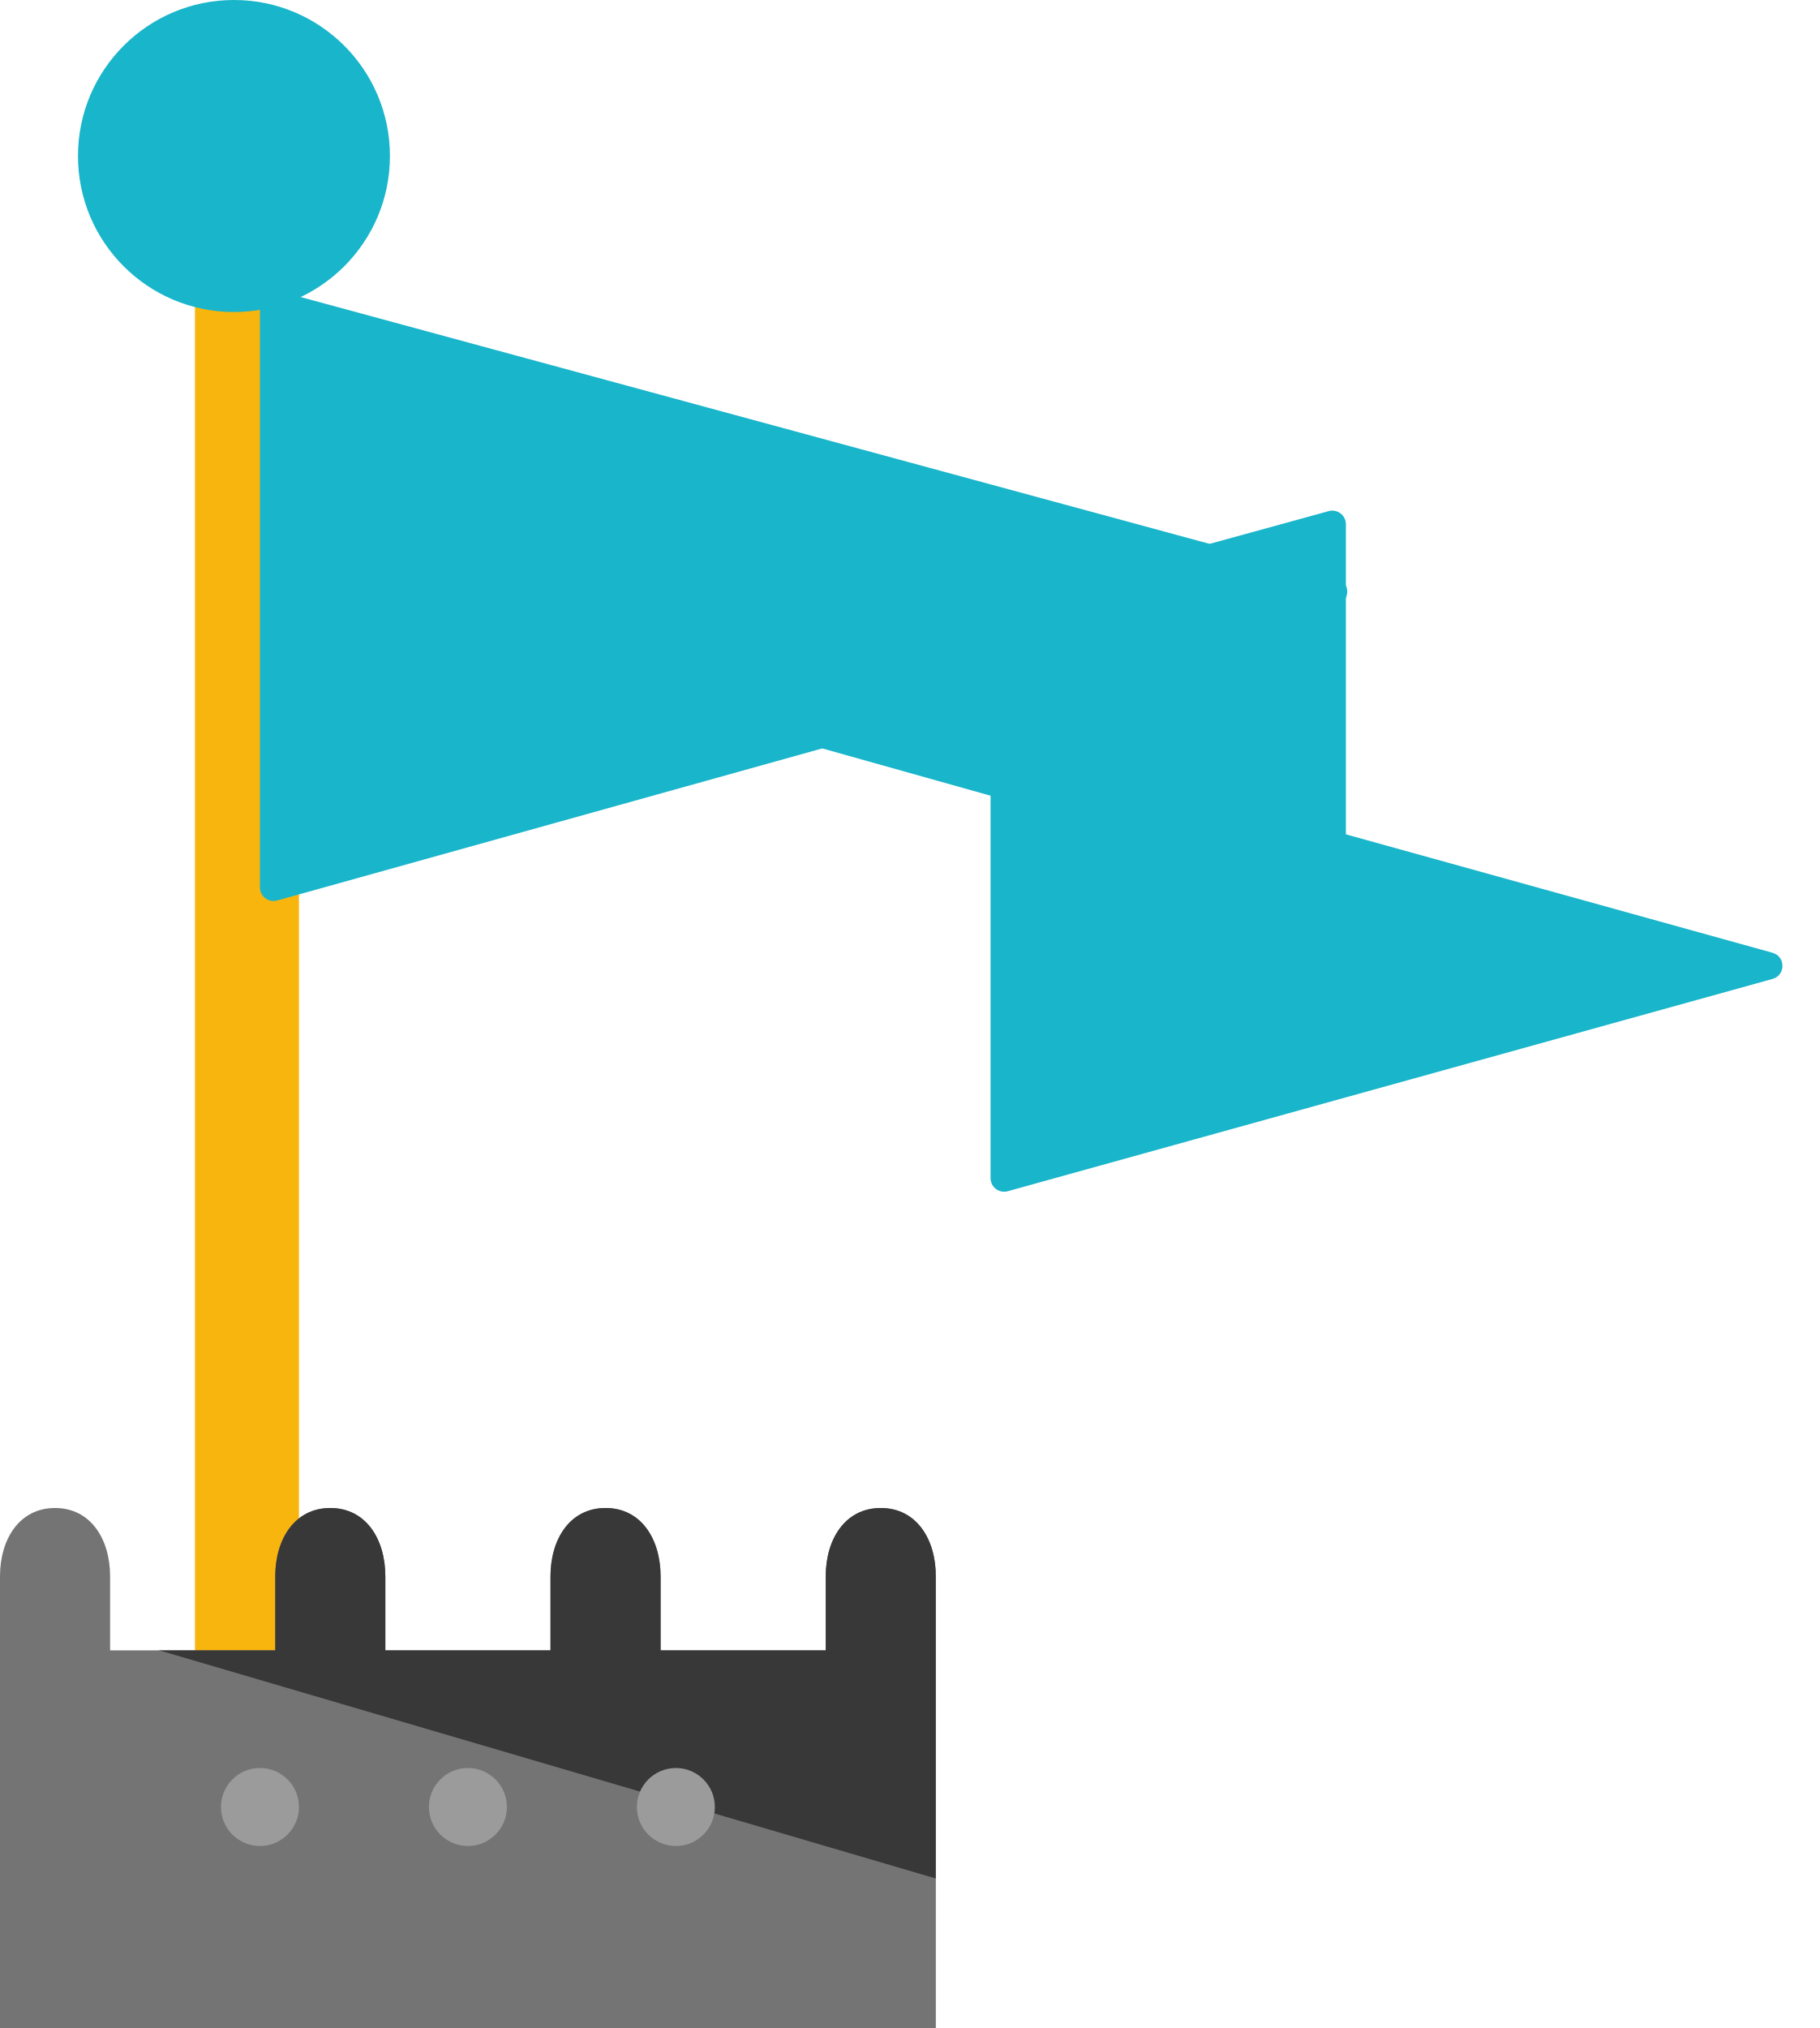
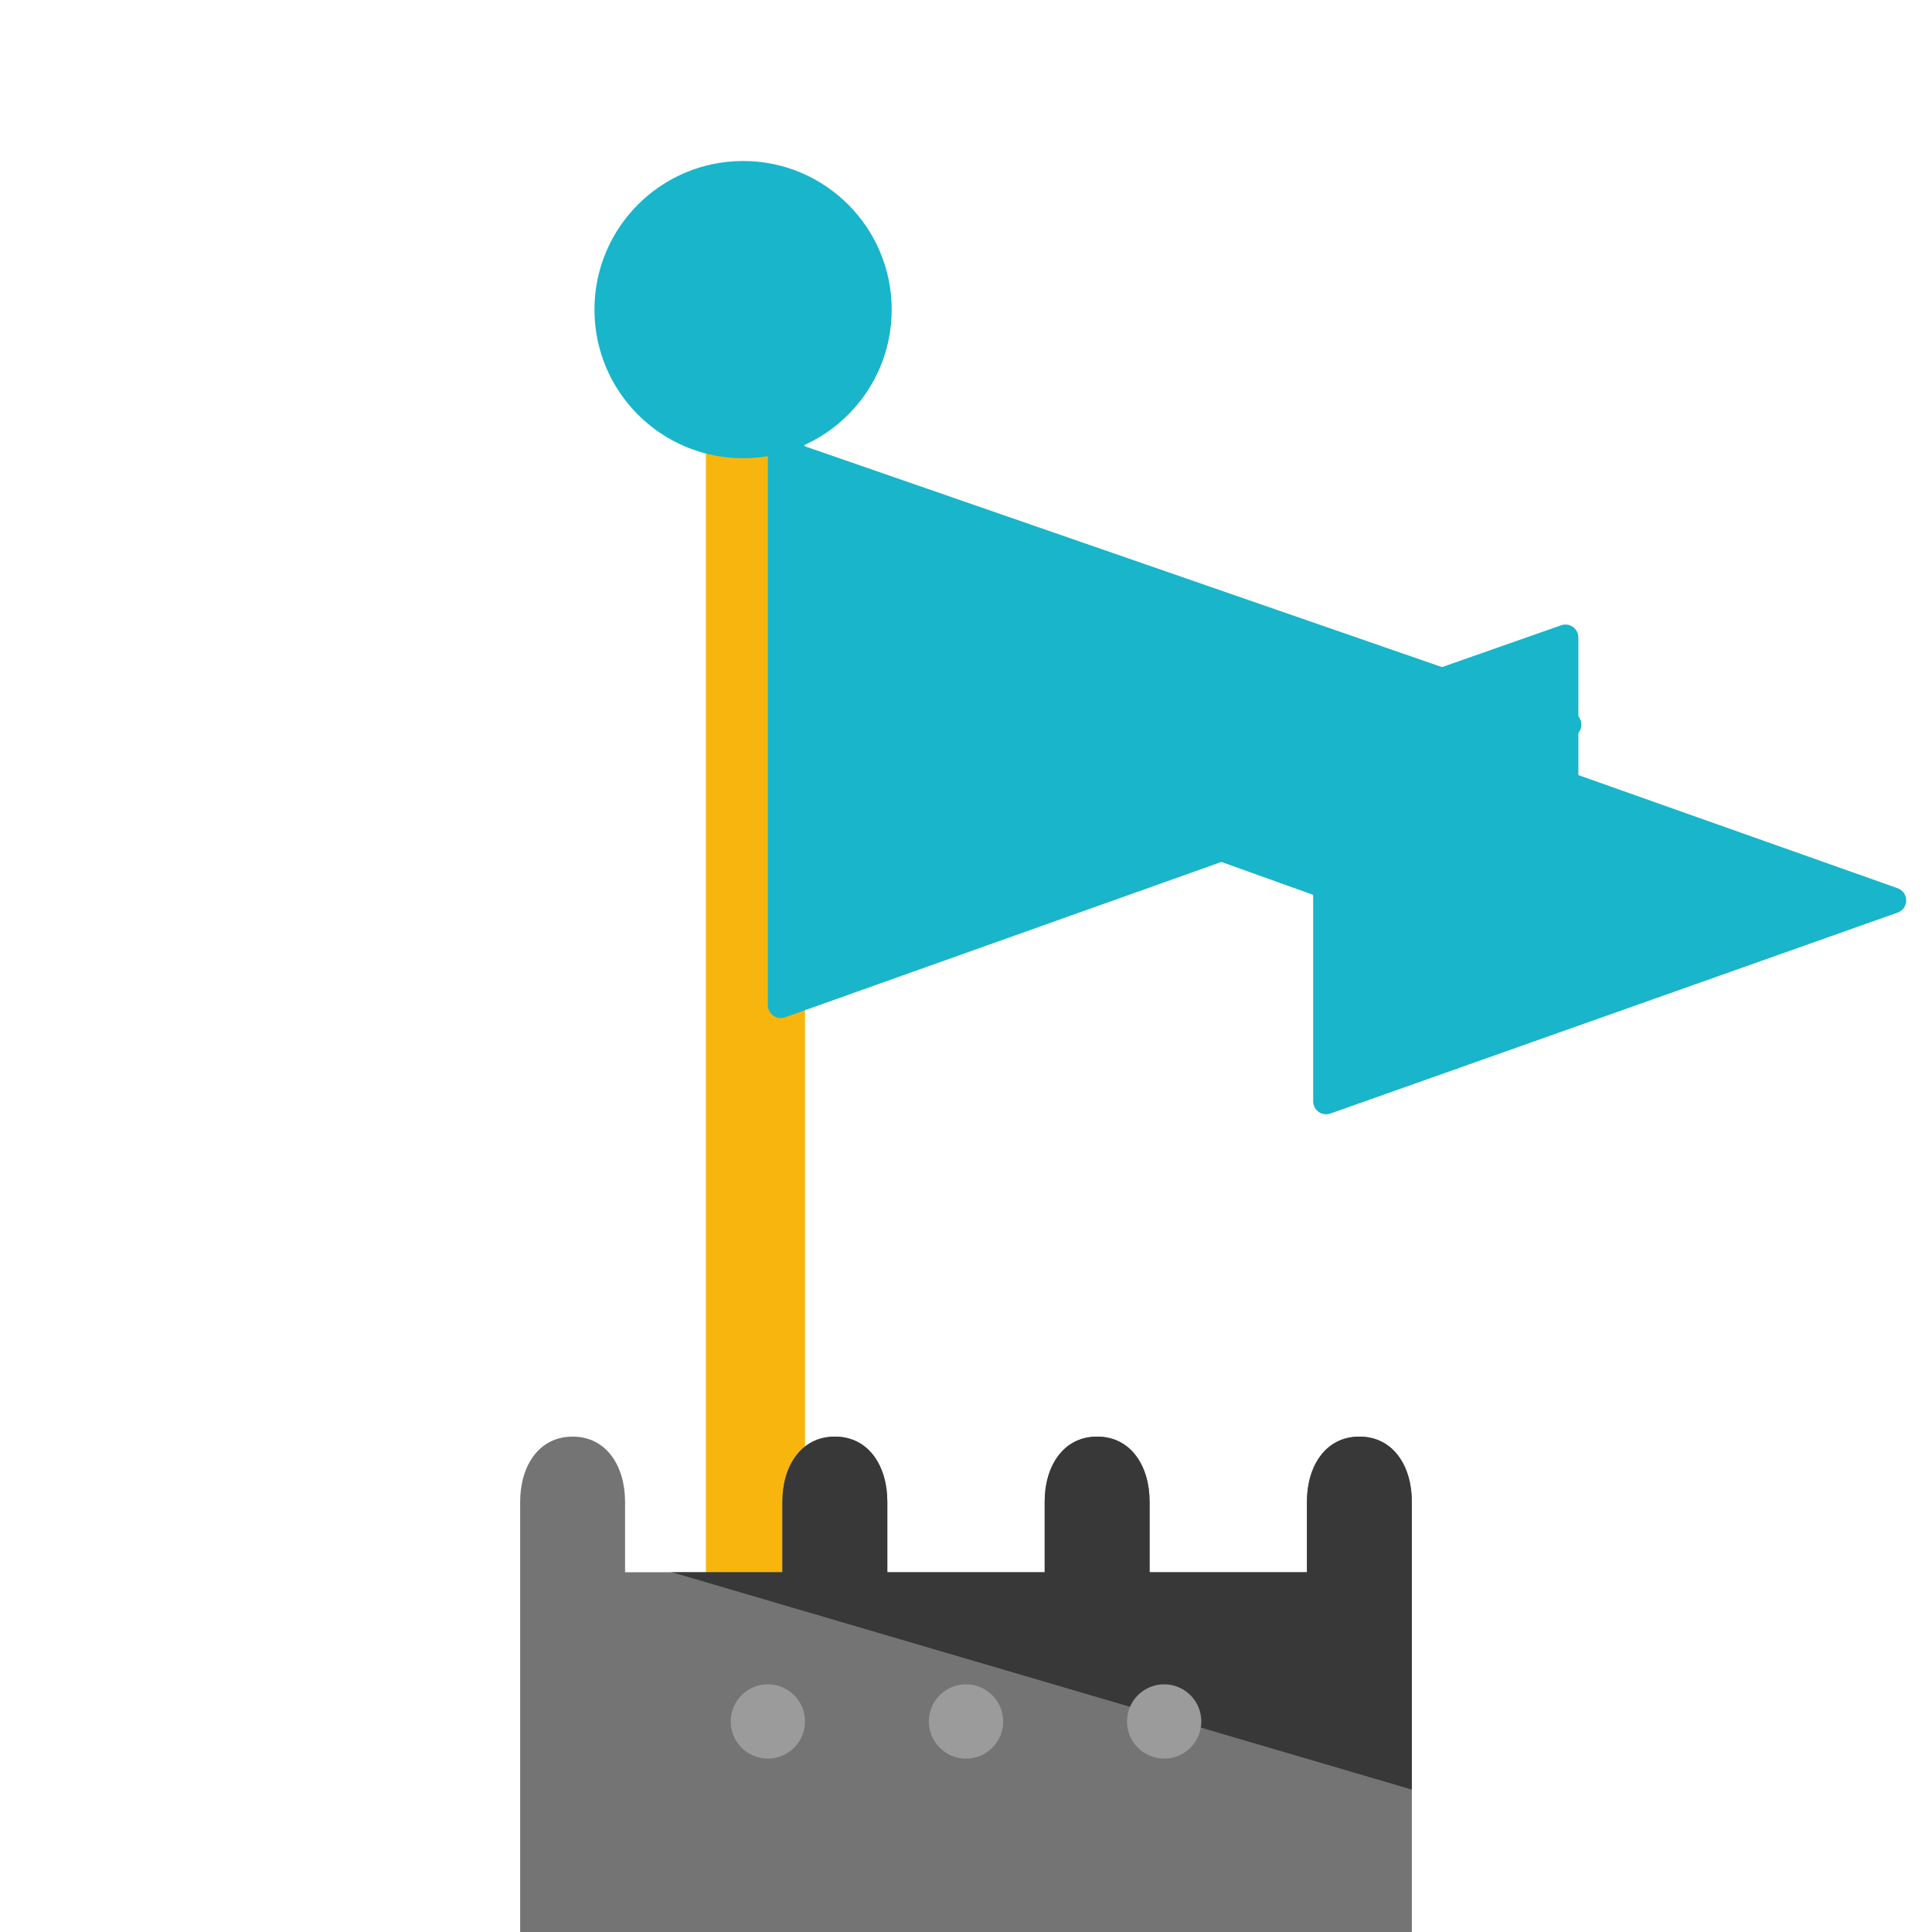
- <svg xmlns="http://www.w3.org/2000/svg" width="140" height="156" viewBox="0 0 140 156" fill="none">
-   <path d="M23 127V18.738C23 17.244 21.4 16 19 16C16.6 16 15 17.244 15 18.738V127H23Z" fill="#F8B50E" />
-   <path d="M21.319 22.358C20.655 22.178 20 22.678 20 23.367V68.261C20 68.953 20.66 69.454 21.326 69.268L102.889 46.517C103.912 46.232 103.907 44.78 102.882 44.502L21.319 22.358Z" fill="#18B5CB" />
-   <path d="M77.536 56.961C76.87 56.776 76.211 57.277 76.211 57.969V90.625C76.211 91.316 76.87 91.817 77.536 91.632L136.37 75.304C137.391 75.021 137.391 73.573 136.37 73.289L77.536 56.961Z" fill="#18B5CB" />
-   <path d="M102.226 39.317C102.892 39.134 103.549 39.635 103.549 40.325V67.508C103.549 68.201 102.887 68.702 102.22 68.515L53.318 54.777C52.298 54.49 52.302 53.043 53.323 52.762L102.226 39.317Z" fill="#18B5CB" />
-   <path d="M18 24C24.627 24 30 18.627 30 12C30 5.373 24.627 0 18 0C11.373 0 6 5.373 6 12C6 18.627 11.373 24 18 24Z" fill="#18B5CB" />
-   <path d="M72 126.949V121.255C72 118.409 70.518 116 67.765 116C65.012 116 63.529 118.409 63.529 121.255V126.949H50.824V121.255C50.824 118.409 49.341 116 46.588 116C43.835 116 42.353 118.409 42.353 121.255V126.949H29.647V121.255C29.647 118.409 28.165 116 25.412 116C22.659 116 21.177 118.409 21.177 121.255V126.949H8.471V121.255C8.471 118.409 6.988 116 4.235 116C1.482 116 8.61764e-05 118.409 8.61764e-05 121.255V126.949L0 156H72V126.949Z" fill="#747474" />
-   <mask id="mask0_805_1391" style="mask-type:alpha" maskUnits="userSpaceOnUse" x="0" y="116" width="72" height="40">
-     <path d="M72 126.949V121.255C72 118.409 70.518 116 67.765 116C65.012 116 63.529 118.409 63.529 121.255V126.949H50.824V121.255C50.824 118.409 49.341 116 46.588 116C43.835 116 42.353 118.409 42.353 121.255V126.949H29.647V121.255C29.647 118.409 28.165 116 25.412 116C22.659 116 21.177 118.409 21.177 121.255V126.949H8.471V121.255C8.471 118.409 6.988 116 4.235 116C1.482 116 8.61764e-05 118.409 8.61764e-05 121.255V126.949L0 156H72V126.949Z" fill="#545454" />
+ <svg xmlns="http://www.w3.org/2000/svg" width="156" height="156" viewBox="0 0 156 156" fill="none">
+   <path d="M65 129V31.466C65 30.121 63.4 29 61 29C58.6 29 57 30.121 57 31.466V129H65Z" fill="#F8B50E" />
+   <path d="M63.388 35.481C62.709 35.246 62 35.75 62 36.469V81.156C62 81.878 62.715 82.383 63.396 82.14L126.993 59.495C127.923 59.164 127.918 57.846 126.984 57.522L63.388 35.481Z" fill="#18B5CB" />
+   <path d="M107.426 55.494C106.746 55.253 106.032 55.758 106.032 56.48V88.927C106.032 89.649 106.746 90.153 107.426 89.912L153.219 73.689C154.147 73.36 154.147 72.047 153.219 71.718L107.426 55.494Z" fill="#18B5CB" />
+   <path d="M126.055 50.489C126.735 50.25 127.446 50.754 127.446 51.475V78.449C127.446 79.172 126.729 79.677 126.048 79.433L88.036 65.801C87.109 65.469 87.114 64.156 88.043 63.83L126.055 50.489Z" fill="#18B5CB" />
+   <path d="M60 37C66.627 37 72 31.627 72 25C72 18.373 66.627 13 60 13C53.373 13 48 18.373 48 25C48 31.627 53.373 37 60 37Z" fill="#18B5CB" />
+   <path d="M114 126.949V121.255C114 118.409 112.518 116 109.765 116C107.012 116 105.529 118.409 105.529 121.255V126.949H92.824V121.255C92.824 118.409 91.341 116 88.588 116C85.835 116 84.353 118.409 84.353 121.255V126.949H71.647V121.255C71.647 118.409 70.165 116 67.412 116C64.659 116 63.176 118.409 63.176 121.255V126.949H50.471V121.255C50.471 118.409 48.988 116 46.235 116C43.482 116 42 118.409 42 121.255V126.949L42 156H114V126.949Z" fill="#747474" />
+   <mask id="mask0_1407_932" style="mask-type:alpha" maskUnits="userSpaceOnUse" x="42" y="116" width="72" height="40">
+     <path d="M114 126.949V121.255C114 118.409 112.518 116 109.765 116C107.012 116 105.529 118.409 105.529 121.255V126.949H92.824V121.255C92.824 118.409 91.341 116 88.588 116C85.835 116 84.353 118.409 84.353 121.255V126.949H71.647V121.255C71.647 118.409 70.165 116 67.412 116C64.659 116 63.176 118.409 63.176 121.255V126.949H50.471V121.255C50.471 118.409 48.988 116 46.235 116C43.482 116 42 118.409 42 121.255V126.949L42 156H114V126.949Z" fill="#545454" />
  </mask>
-   <g mask="url(#mask0_805_1391)">
-     <path d="M8.5 116H72L72 144.5L8.5 125.848V116Z" fill="#383838" />
+   <g mask="url(#mask0_1407_932)">
+     <path d="M50.5 116H114L114 144.5L50.5 125.848V116Z" fill="#383838" />
  </g>
-   <path d="M52 142C53.657 142 55 140.657 55 139C55 137.343 53.657 136 52 136C50.343 136 49 137.343 49 139C49 140.657 50.343 142 52 142Z" fill="#9B9B9B" />
-   <path d="M36 142C37.657 142 39 140.657 39 139C39 137.343 37.657 136 36 136C34.343 136 33 137.343 33 139C33 140.657 34.343 142 36 142Z" fill="#9B9B9B" />
-   <path d="M20 142C21.657 142 23 140.657 23 139C23 137.343 21.657 136 20 136C18.343 136 17 137.343 17 139C17 140.657 18.343 142 20 142Z" fill="#9B9B9B" />
+   <path d="M94 142C95.657 142 97 140.657 97 139C97 137.343 95.657 136 94 136C92.343 136 91 137.343 91 139C91 140.657 92.343 142 94 142Z" fill="#9B9B9B" />
+   <path d="M78 142C79.657 142 81 140.657 81 139C81 137.343 79.657 136 78 136C76.343 136 75 137.343 75 139C75 140.657 76.343 142 78 142Z" fill="#9B9B9B" />
+   <path d="M62 142C63.657 142 65 140.657 65 139C65 137.343 63.657 136 62 136C60.343 136 59 137.343 59 139C59 140.657 60.343 142 62 142Z" fill="#9B9B9B" />
</svg>
